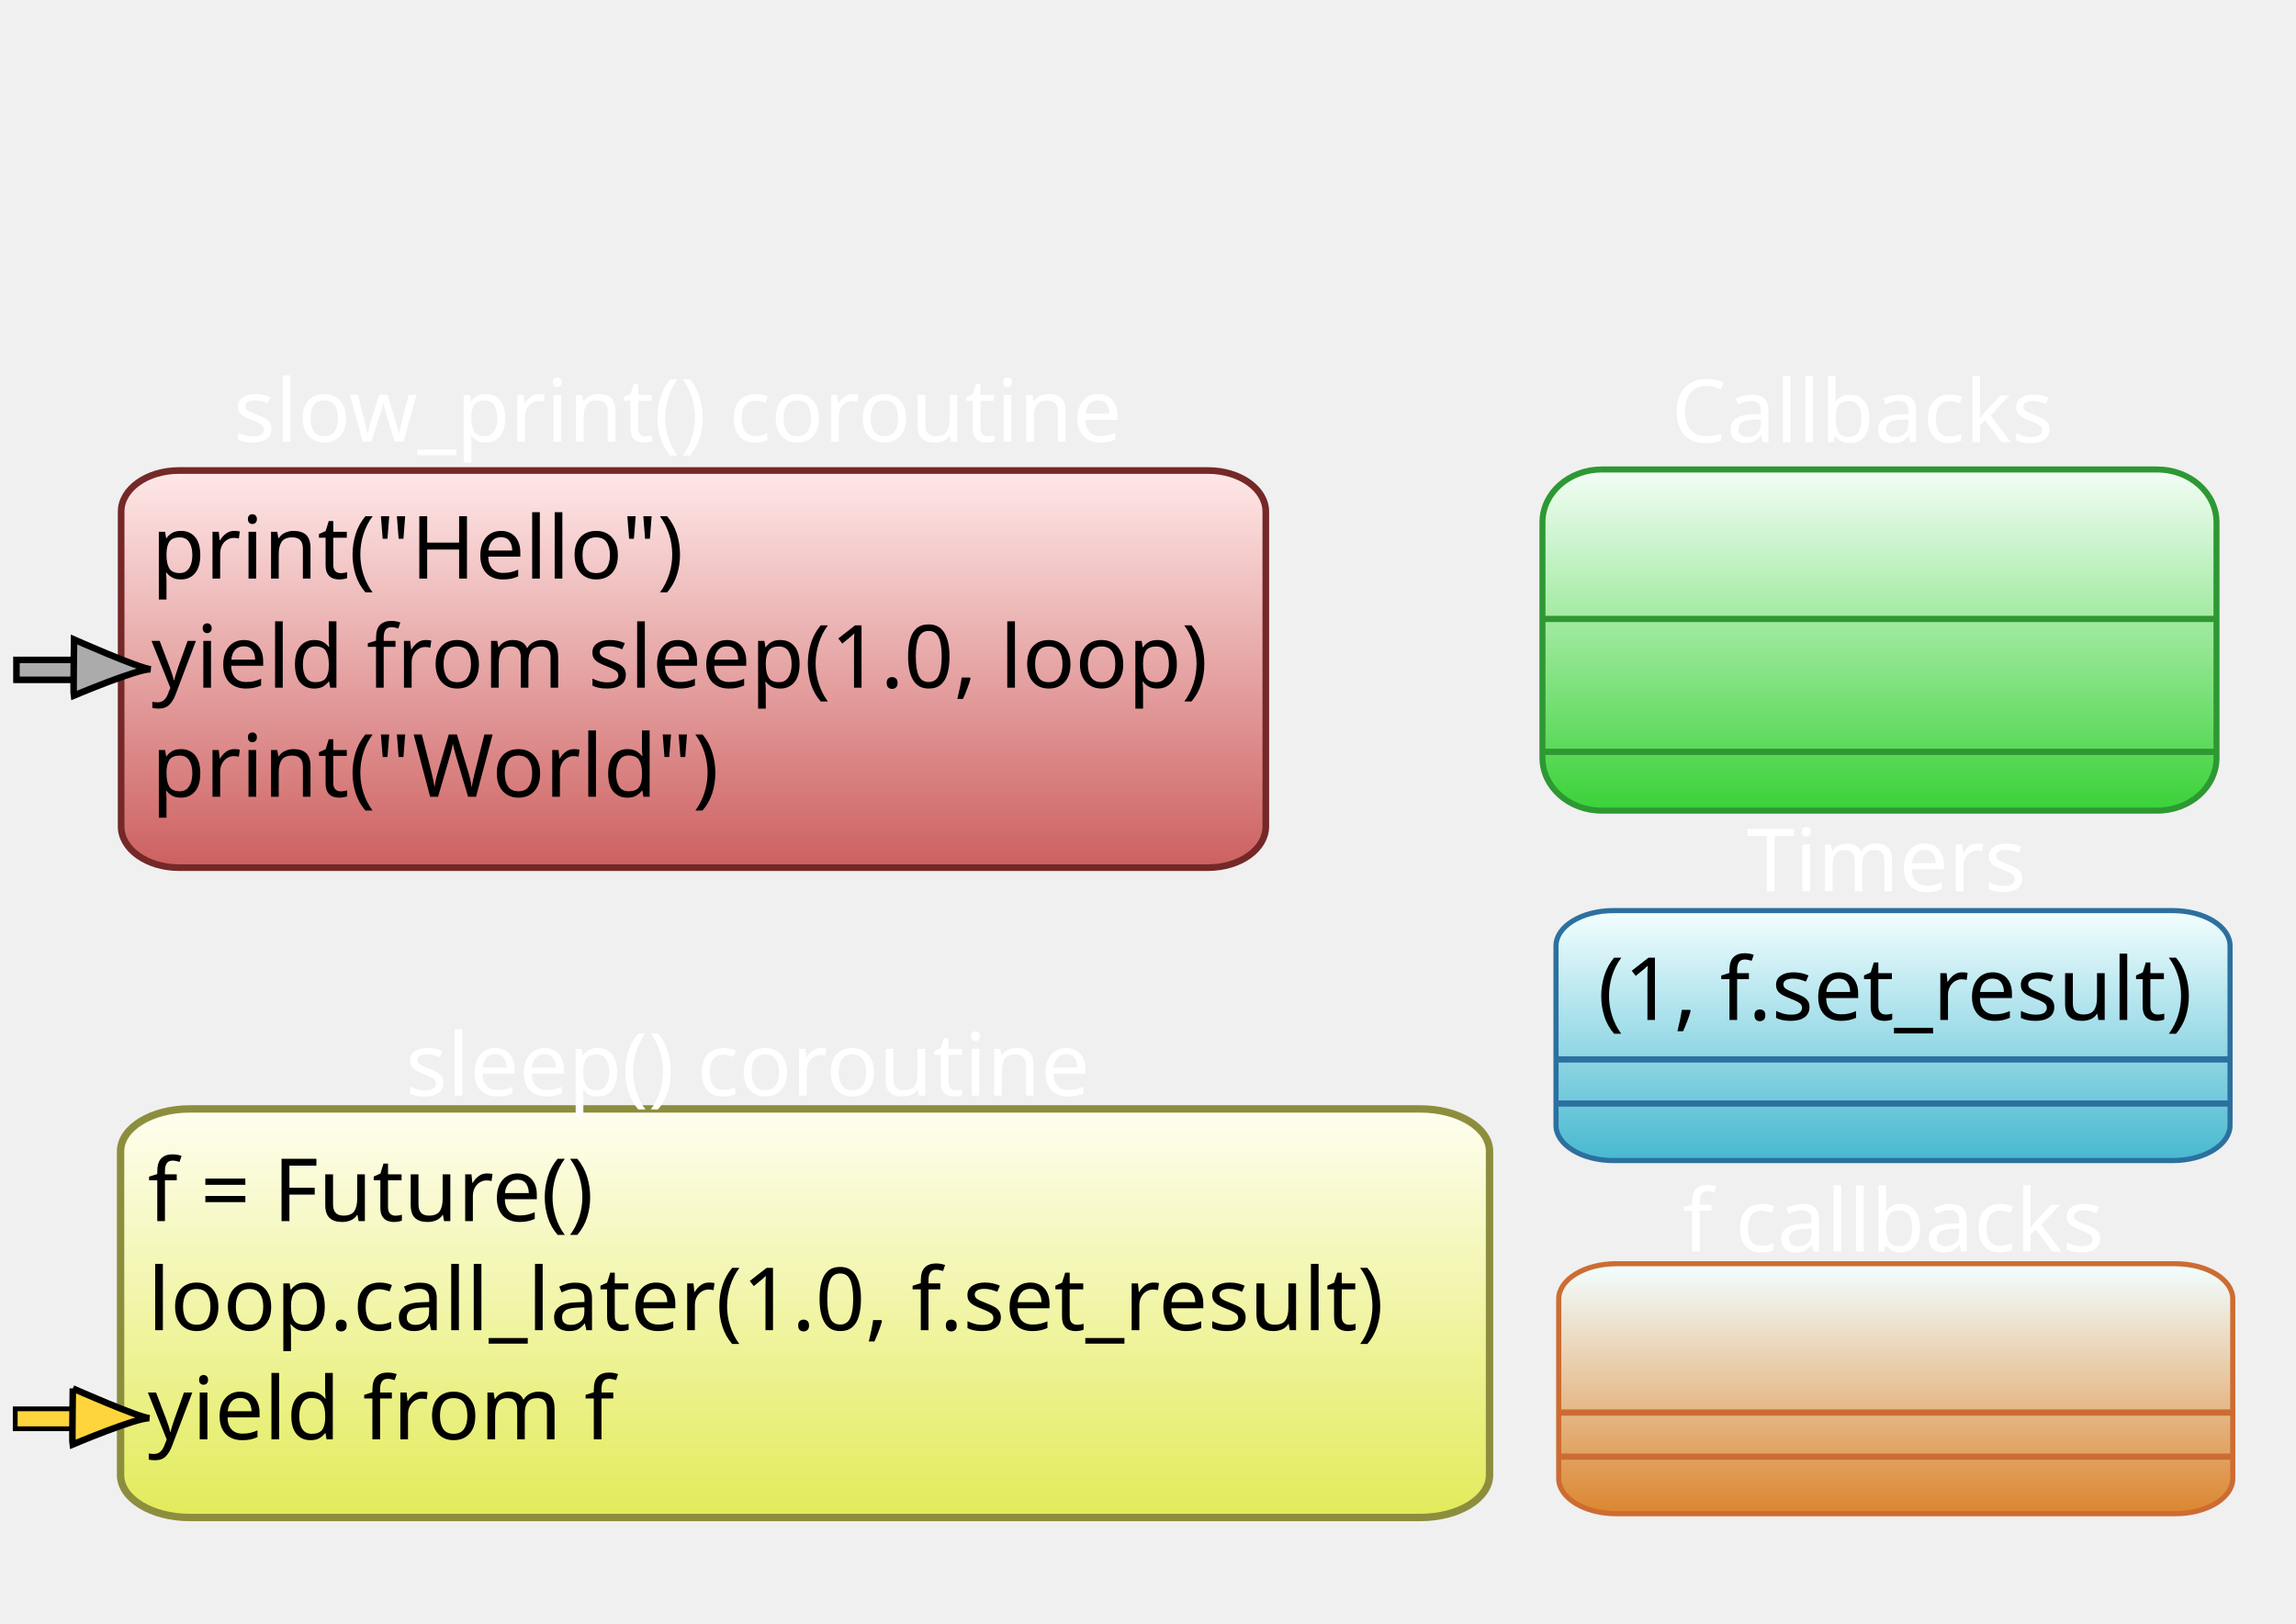
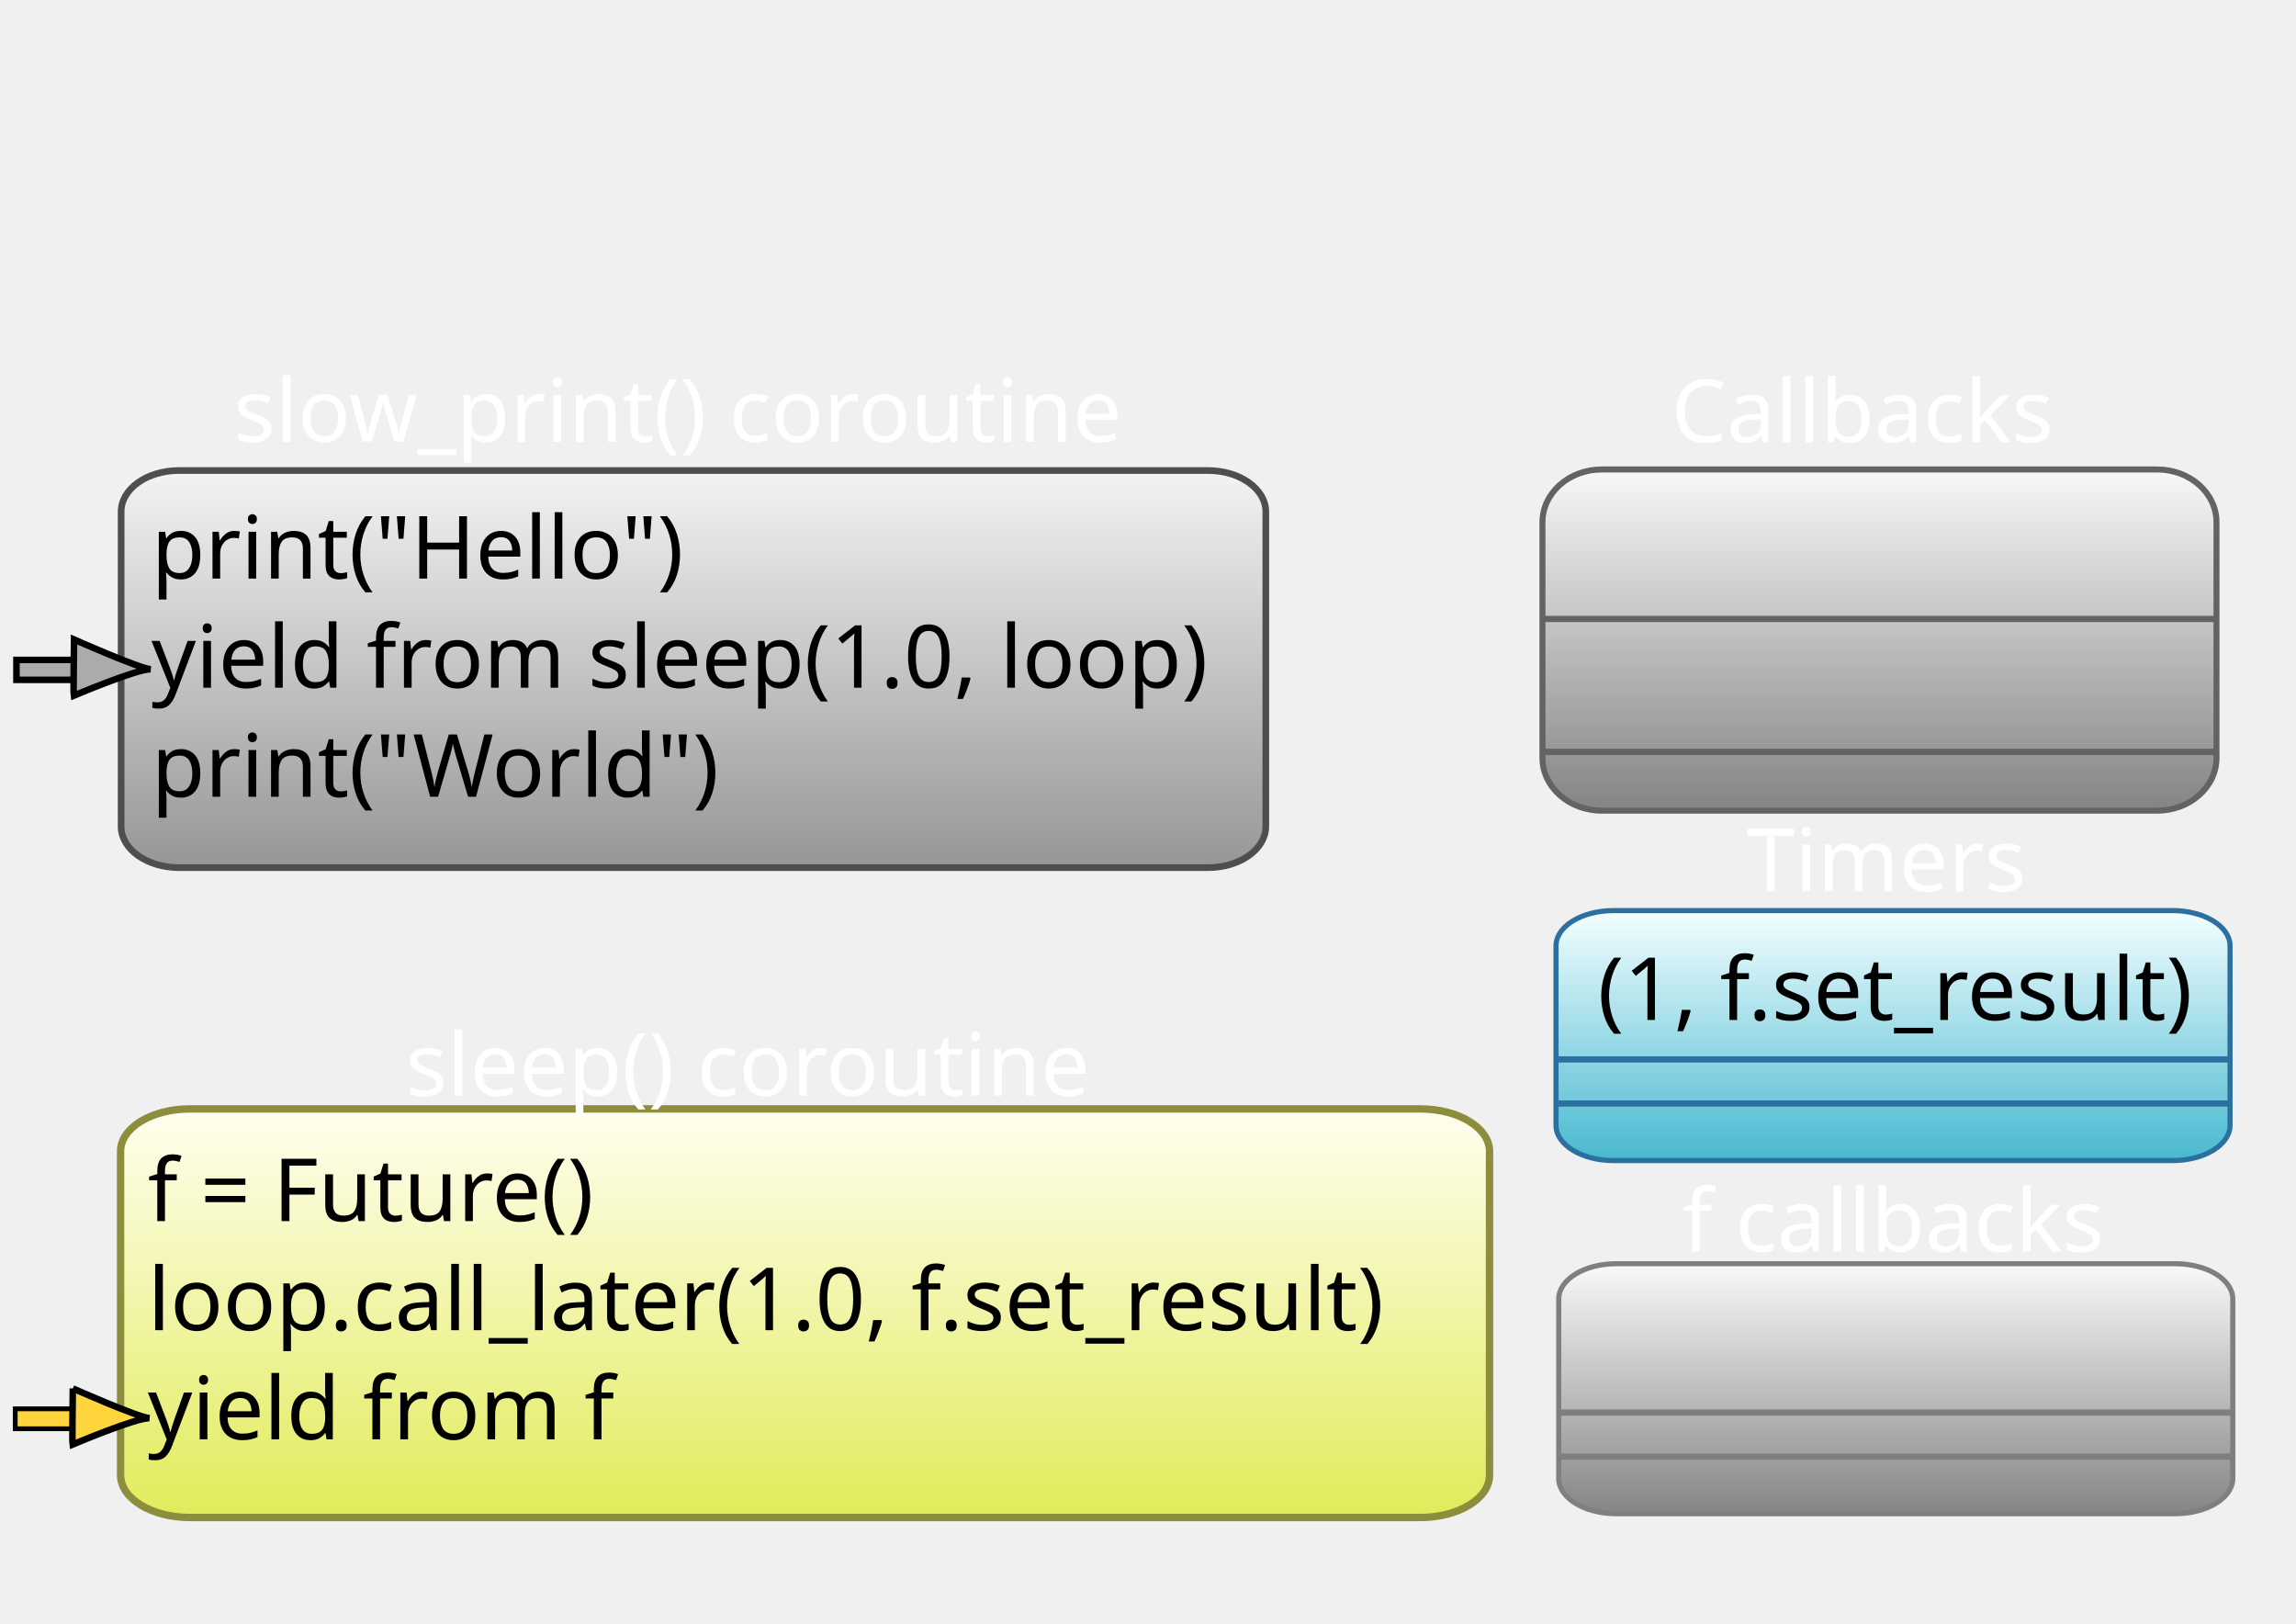
<svg xmlns="http://www.w3.org/2000/svg" xmlns:xlink="http://www.w3.org/1999/xlink" version="1.1" id="svg2" height="744.094" width="1052.362">
  <defs id="defs4">
    <linearGradient id="linearGradient12126">
-       <stop style="stop-color:#ffe8e8;stop-opacity:1;" offset="0" id="stop12128" />
-       <stop style="stop-color:#cd6060;stop-opacity:1;" offset="1" id="stop12130" />
+       <stop id="stop12128" offset="0" style="stop-color:#ffe8e8;stop-opacity:1;" />
+       <stop id="stop12130" offset="1" style="stop-color:#cd6060;stop-opacity:1;" />
    </linearGradient>
-     <marker orient="auto" refY="0" refX="0" id="DotL" style="overflow:visible">
-       <path id="path3982" d="m -2.5,-1 c 0,2.76 -2.24,5 -5,5 -2.76,0 -5,-2.24 -5,-5 0,-2.76 2.24,-5 5,-5 2.76,0 5,2.24 5,5 z" style="fill-rule:evenodd;stroke:#000000;stroke-width:1pt" transform="matrix(0.8,0,0,0.8,5.92,0.8)" />
+     <marker style="overflow:visible" id="DotL" refX="0" refY="0" orient="auto">
+       <path transform="matrix(0.8,0,0,0.8,5.92,0.8)" style="fill-rule:evenodd;stroke:#000000;stroke-width:1pt" d="m -2.5,-1 c 0,2.76 -2.24,5 -5,5 -2.76,0 -5,-2.24 -5,-5 0,-2.76 2.24,-5 5,-5 2.76,0 5,2.24 5,5 z" id="path3982" />
    </marker>
-     <marker id="RazorWire" refX="0" refY="0" orient="auto" style="overflow:visible">
-       <path id="path4153" transform="scale(0.8,0.8)" style="fill:#808080;fill-opacity:1;fill-rule:evenodd;stroke:#000000;stroke-width:0.1pt" d="m 0.023,-0.74 0,1.438 -7.781,2.313 18.437,0 -7.187,-2.313 0,-1.438 7.25,-2.156 -18.469,0 7.75,2.156 z" />
+     <marker style="overflow:visible" orient="auto" refY="0" refX="0" id="RazorWire">
+       <path d="m 0.023,-0.74 0,1.438 -7.781,2.313 18.437,0 -7.187,-2.313 0,-1.438 7.25,-2.156 -18.469,0 7.75,2.156 z" style="fill:#808080;fill-opacity:1;fill-rule:evenodd;stroke:#000000;stroke-width:0.1pt" transform="scale(0.8,0.8)" id="path4153" />
    </marker>
-     <marker orient="auto" refY="0" refX="0" id="Arrow2Lend" style="overflow:visible">
-       <path id="path3942" style="fill-rule:evenodd;stroke-width:0.625;stroke-linejoin:round" d="M 8.719,4.034 -2.207,0.016 8.719,-4.002 c -1.745,2.372 -1.735,5.617 -6e-7,8.035 z" transform="matrix(-1.1,0,0,-1.1,-1.1,0)" />
+     <marker style="overflow:visible" id="Arrow2Lend" refX="0" refY="0" orient="auto">
+       <path transform="matrix(-1.1,0,0,-1.1,-1.1,0)" d="M 8.719,4.034 -2.207,0.016 8.719,-4.002 c -1.745,2.372 -1.735,5.617 -6e-7,8.035 z" style="fill-rule:evenodd;stroke-width:0.625;stroke-linejoin:round" id="path3942" />
    </marker>
-     <marker orient="auto" refY="0" refX="0" id="Arrow1Lend" style="overflow:visible">
-       <path id="path3924" d="M 0,0 5,-5 -12.5,0 5,5 0,0 z" style="fill-rule:evenodd;stroke:#000000;stroke-width:1pt" transform="matrix(-0.8,0,0,-0.8,-10,0)" />
+     <marker style="overflow:visible" id="Arrow1Lend" refX="0" refY="0" orient="auto">
+       <path transform="matrix(-0.8,0,0,-0.8,-10,0)" style="fill-rule:evenodd;stroke:#000000;stroke-width:1pt" d="M 0,0 5,-5 -12.5,0 5,5 0,0 z" id="path3924" />
    </marker>
    <linearGradient id="linearGradient3765">
-       <stop id="stop3767" offset="0" style="stop-color:#f2feff;stop-opacity:1;" />
-       <stop id="stop3769" offset="1" style="stop-color:#41b6ce;stop-opacity:1;" />
+       <stop style="stop-color:#f2feff;stop-opacity:1;" offset="0" id="stop3767" />
+       <stop style="stop-color:#41b6ce;stop-opacity:1;" offset="1" id="stop3769" />
    </linearGradient>
    <linearGradient id="linearGradient3755">
-       <stop style="stop-color:#b8f1f1;stop-opacity:1;" offset="0" id="stop3757" />
-       <stop style="stop-color:#5ac5da;stop-opacity:1;" offset="1" id="stop3759" />
+       <stop id="stop3757" offset="0" style="stop-color:#b8f1f1;stop-opacity:1;" />
+       <stop id="stop3759" offset="1" style="stop-color:#5ac5da;stop-opacity:1;" />
    </linearGradient>
-     <linearGradient xlink:href="#linearGradient3765" id="linearGradient3761" x1="328.5" y1="172.362" x2="334.357" y2="552.362" gradientUnits="userSpaceOnUse" gradientTransform="matrix(0.6143788,0,0,0.4866711,176.4746,449.7801)" />
-     <linearGradient xlink:href="#linearGradient3765-7" id="linearGradient3761-8" x1="328.5" y1="172.362" x2="334.357" y2="552.362" gradientUnits="userSpaceOnUse" gradientTransform="matrix(0.6143788,0,0,0.6431323,188.5043,-52.64542)" />
+     <linearGradient gradientTransform="matrix(0.6143788,0,0,0.4866711,176.4746,449.7801)" gradientUnits="userSpaceOnUse" y2="552.362" x2="334.357" y1="172.362" x1="328.5" id="linearGradient3761" xlink:href="#linearGradient3765" />
+     <linearGradient gradientTransform="matrix(0.6143788,0,0,0.6431323,188.5043,-52.64542)" gradientUnits="userSpaceOnUse" y2="552.362" x2="334.357" y1="172.362" x1="328.5" id="linearGradient3761-8" xlink:href="#linearGradient3765-7" />
    <linearGradient id="linearGradient3765-7">
-       <stop id="stop3767-4" offset="0" style="stop-color:#f2fdf4;stop-opacity:1;" />
-       <stop id="stop3769-3" offset="1" style="stop-color:#3cd239;stop-opacity:1;" />
+       <stop style="stop-color:#f2fdf4;stop-opacity:1;" offset="0" id="stop3767-4" />
+       <stop style="stop-color:#3cd239;stop-opacity:1;" offset="1" id="stop3769-3" />
    </linearGradient>
-     <linearGradient y2="548.954" x2="328.5" y1="172.362" x1="328.5" gradientTransform="matrix(0.6143788,0,0,0.4083694,654.3163,454.1901)" gradientUnits="userSpaceOnUse" id="linearGradient5906" xlink:href="#linearGradient3765-7" />
-     <marker orient="auto" refY="0" refX="0" id="Arrow1Lend-4" style="overflow:visible">
-       <path id="path3924-0" d="M 0,0 5,-5 -12.5,0 5,5 0,0 z" style="fill-rule:evenodd;stroke:#000000;stroke-width:1pt" transform="matrix(-0.8,0,0,-0.8,-10,0)" />
+     <linearGradient xlink:href="#linearGradient3765-7" id="linearGradient5906" gradientUnits="userSpaceOnUse" gradientTransform="matrix(0.6143788,0,0,0.4083694,654.3163,454.1901)" x1="328.5" y1="172.362" x2="328.5" y2="548.954" />
+     <marker style="overflow:visible" id="Arrow1Lend-4" refX="0" refY="0" orient="auto">
+       <path transform="matrix(-0.8,0,0,-0.8,-10,0)" style="fill-rule:evenodd;stroke:#000000;stroke-width:1pt" d="M 0,0 5,-5 -12.5,0 5,5 0,0 z" id="path3924-0" />
    </marker>
-     <linearGradient xlink:href="#linearGradient12126" id="linearGradient12140" x1="879.429" y1="523.279" x2="879.429" y2="707.26" gradientUnits="userSpaceOnUse" gradientTransform="matrix(1.189874,0,0,0.9890065,-689.2314,6.708743)" />
-     <linearGradient xlink:href="#linearGradient12126-6" id="linearGradient12140-4" x1="879.429" y1="523.279" x2="883.507" y2="706.591" gradientUnits="userSpaceOnUse" gradientTransform="matrix(0.9957622,0,0,1.142415,-67.42616,-69.40973)" />
+     <linearGradient gradientTransform="matrix(1.189874,0,0,0.9890065,-689.2314,6.708743)" gradientUnits="userSpaceOnUse" y2="707.26" x2="879.429" y1="523.279" x1="879.429" id="linearGradient12140" xlink:href="#linearGradient12126" />
+     <linearGradient gradientTransform="matrix(0.9957622,0,0,1.142415,-67.42616,-69.40973)" gradientUnits="userSpaceOnUse" y2="706.591" x2="883.507" y1="523.279" x1="879.429" id="linearGradient12140-4" xlink:href="#linearGradient12126-6" />
    <linearGradient id="linearGradient12126-6">
-       <stop style="stop-color:#fffef0;stop-opacity:1;" offset="0" id="stop12128-6" />
-       <stop style="stop-color:#e2eb59;stop-opacity:1;" offset="1" id="stop12130-1" />
+       <stop id="stop12128-6" offset="0" style="stop-color:#fffef0;stop-opacity:1;" />
+       <stop id="stop12130-1" offset="1" style="stop-color:#e2eb59;stop-opacity:1;" />
    </linearGradient>
-     <linearGradient y2="707.709" x2="879.429" y1="523.279" x1="879.429" gradientTransform="matrix(1.423018,0,0,1.017503,-835.4125,284.369)" gradientUnits="userSpaceOnUse" id="linearGradient12157" xlink:href="#linearGradient12126-6" />
-     <linearGradient xlink:href="#linearGradient3765-8" id="linearGradient3761-6" x1="328.5" y1="172.362" x2="334.357" y2="552.362" gradientUnits="userSpaceOnUse" gradientTransform="matrix(0.6143788,0,0,0.4866711,176.4746,449.7801)" />
+     <linearGradient xlink:href="#linearGradient12126-6" id="linearGradient12157" gradientUnits="userSpaceOnUse" gradientTransform="matrix(1.423018,0,0,1.017503,-835.4125,284.369)" x1="879.429" y1="523.279" x2="879.429" y2="707.709" />
+     <linearGradient gradientTransform="matrix(0.6143788,0,0,0.4866711,176.4746,449.7801)" gradientUnits="userSpaceOnUse" y2="552.362" x2="334.357" y1="172.362" x1="328.5" id="linearGradient3761-6" xlink:href="#linearGradient3765-8" />
    <linearGradient id="linearGradient3765-8">
-       <stop id="stop3767-1" offset="0" style="stop-color:#f2feff;stop-opacity:1;" />
-       <stop id="stop3769-0" offset="1" style="stop-color:#41b6ce;stop-opacity:1;" />
+       <stop style="stop-color:#f2feff;stop-opacity:1;" offset="0" id="stop3767-1" />
+       <stop style="stop-color:#41b6ce;stop-opacity:1;" offset="1" id="stop3769-0" />
    </linearGradient>
-     <linearGradient y2="566.407" x2="328.5" y1="172.362" x1="328.5" gradientTransform="matrix(0.6143788,0,0,0.2992256,660.5266,674.8422)" gradientUnits="userSpaceOnUse" id="linearGradient12913" xlink:href="#linearGradient3765-8" />
-     <linearGradient y2="566.407" x2="328.5" y1="172.362" x1="328.5" gradientTransform="matrix(0.6143788,0,0,0.3521827,659.7009,679.9031)" gradientUnits="userSpaceOnUse" id="linearGradient12913-7" xlink:href="#linearGradient3765-8-2" />
+     <linearGradient xlink:href="#linearGradient3765-8" id="linearGradient12913" gradientUnits="userSpaceOnUse" gradientTransform="matrix(0.6143788,0,0,0.2992256,660.5266,674.8422)" x1="328.5" y1="172.362" x2="328.5" y2="566.407" />
+     <linearGradient xlink:href="#linearGradient3765-8-2" id="linearGradient12913-7" gradientUnits="userSpaceOnUse" gradientTransform="matrix(0.6143788,0,0,0.3521827,659.7009,679.9031)" x1="328.5" y1="172.362" x2="328.5" y2="566.407" />
    <linearGradient id="linearGradient3765-8-2">
-       <stop id="stop3767-1-4" offset="0" style="stop-color:#f2feff;stop-opacity:1;" />
-       <stop id="stop3769-0-9" offset="1" style="stop-color:#41b6ce;stop-opacity:1;" />
+       <stop style="stop-color:#f2feff;stop-opacity:1;" offset="0" id="stop3767-1-4" />
+       <stop style="stop-color:#41b6ce;stop-opacity:1;" offset="1" id="stop3769-0-9" />
    </linearGradient>
-     <linearGradient y2="566.407" x2="328.5" y1="172.362" x1="328.5" gradientTransform="matrix(0.6143788,0,0,0.3521827,667.5029,825.7627)" gradientUnits="userSpaceOnUse" id="linearGradient4772" xlink:href="#linearGradient3765-8-2" />
-     <linearGradient y2="566.407" x2="328.5" y1="172.362" x1="328.5" gradientTransform="matrix(0.6143788,0,0,0.2992256,660.5266,674.8422)" gradientUnits="userSpaceOnUse" id="linearGradient12913-70" xlink:href="#linearGradient3765-8-8" />
+     <linearGradient xlink:href="#linearGradient3765-8-2" id="linearGradient4772" gradientUnits="userSpaceOnUse" gradientTransform="matrix(0.6143788,0,0,0.3521827,667.5029,825.7627)" x1="328.5" y1="172.362" x2="328.5" y2="566.407" />
+     <linearGradient xlink:href="#linearGradient3765-8-8" id="linearGradient12913-70" gradientUnits="userSpaceOnUse" gradientTransform="matrix(0.6143788,0,0,0.2992256,660.5266,674.8422)" x1="328.5" y1="172.362" x2="328.5" y2="566.407" />
    <linearGradient id="linearGradient3765-8-8">
-       <stop id="stop3767-1-7" offset="0" style="stop-color:#f2feff;stop-opacity:1;" />
-       <stop id="stop3769-0-1" offset="1" style="stop-color:#db8128;stop-opacity:1;" />
+       <stop style="stop-color:#f2feff;stop-opacity:1;" offset="0" id="stop3767-1-7" />
+       <stop style="stop-color:#db8128;stop-opacity:1;" offset="1" id="stop3769-0-1" />
    </linearGradient>
-     <linearGradient y2="566.407" x2="328.5" y1="172.362" x1="328.5" gradientTransform="matrix(0.6143788,0,0,0.2992256,661.7727,836.6693)" gradientUnits="userSpaceOnUse" id="linearGradient4824" xlink:href="#linearGradient3765-8-8" />
+     <linearGradient xlink:href="#linearGradient3765-8-8" id="linearGradient4824" gradientUnits="userSpaceOnUse" gradientTransform="matrix(0.6143788,0,0,0.2992256,661.7727,836.6693)" x1="328.5" y1="172.362" x2="328.5" y2="566.407" />
+     <linearGradient gradientTransform="matrix(1.189874,0,0,0.9890065,-689.2314,6.708743)" gradientUnits="userSpaceOnUse" y2="707.26" x2="879.429" y1="523.279" x1="879.429" id="linearGradient12140-858" xlink:href="#linearGradient12126-579" />
+     <linearGradient id="linearGradient12126-579">
+       <stop id="stop9936" offset="0" style="stop-color:#f3f3f3;stop-opacity:1;" />
+       <stop id="stop9938" offset="1" style="stop-color:#969696;stop-opacity:1;" />
+     </linearGradient>
+     <linearGradient xlink:href="#linearGradient3765-7-121" id="linearGradient5906-230" gradientUnits="userSpaceOnUse" gradientTransform="matrix(0.6143788,0,0,0.4083694,654.3163,454.1901)" x1="328.5" y1="172.362" x2="328.5" y2="548.954" />
+     <linearGradient id="linearGradient3765-7-121">
+       <stop style="stop-color:#f7f7f7;stop-opacity:1;" offset="0" id="stop9942" />
+       <stop style="stop-color:#858585;stop-opacity:1;" offset="1" id="stop9944" />
+     </linearGradient>
+     <linearGradient xlink:href="#linearGradient3765-8-8-886" id="linearGradient4824-581" gradientUnits="userSpaceOnUse" gradientTransform="matrix(0.6143788,0,0,0.2992256,661.7727,836.6693)" x1="328.5" y1="172.362" x2="328.5" y2="566.407" />
+     <linearGradient id="linearGradient3765-8-8-886">
+       <stop style="stop-color:#f8f8f8;stop-opacity:1;" offset="0" id="stop9948" />
+       <stop style="stop-color:#818181;stop-opacity:1;" offset="1" id="stop9950" />
+     </linearGradient>
  </defs>
-   <g id="layer1" transform="translate(0,-308.2677)">
-     <rect style="fill:url(#linearGradient5906);fill-opacity:1;fill-rule:nonzero;stroke:#2e9833;stroke-width:2.757;stroke-linecap:butt;stroke-linejoin:round;stroke-miterlimit:4;stroke-opacity:1;stroke-dasharray:none" id="rect2985-0" width="308.945" height="156.347" x="706.977" y="523.411" rx="27.17" ry="24.183" />
-     <path style="fill:none;stroke:#2e9833;stroke-width:2.852;stroke-linecap:butt;stroke-linejoin:miter;stroke-miterlimit:4;stroke-opacity:1;stroke-dasharray:none" d="m 707.684,591.912 181.913,0 126.647,0" id="path3858-99" />
-     <path style="fill:none;stroke:#2e9833;stroke-width:2.85;stroke-linecap:butt;stroke-linejoin:miter;stroke-miterlimit:4;stroke-opacity:1;stroke-dasharray:none" d="m 707.255,652.819 308.124,0" id="path3858-5-4" />
-     <text xml:space="preserve" style="font-size:40px;font-style:normal;font-variant:normal;font-weight:normal;font-stretch:normal;line-height:125%;letter-spacing:0px;word-spacing:0px;fill:#ffffff;fill-opacity:1;stroke:none;font-family:Comfortaa;-inkscape-font-specification:Comfortaa" x="766.055" y="510.929" id="text3771-4">
-       <tspan id="tspan3773-6" x="766.055" y="510.929">Callbacks</tspan>
+   <g transform="translate(0,-308.2677)" id="layer1">
+     <rect ry="24.183" rx="27.17" y="523.411" x="706.977" height="156.347" width="308.945" id="rect2985-0" style="fill:url(#linearGradient5906-230);fill-opacity:1;fill-rule:nonzero;stroke:#636363;stroke-width:2.757;stroke-linecap:butt;stroke-linejoin:round;stroke-miterlimit:4;stroke-opacity:1;stroke-dasharray:none" />
+     <path id="path3858-99" d="m 707.684,591.912 181.913,0 126.647,0" style="fill:none;stroke:#636363;stroke-width:2.852;stroke-linecap:butt;stroke-linejoin:miter;stroke-miterlimit:4;stroke-opacity:1;stroke-dasharray:none" />
+     <path id="path3858-5-4" d="m 707.255,652.819 308.124,0" style="fill:none;stroke:#636363;stroke-width:2.85;stroke-linecap:butt;stroke-linejoin:miter;stroke-miterlimit:4;stroke-opacity:1;stroke-dasharray:none" />
+     <text id="text3771-4" y="510.929" x="766.055" style="font-size:40px;font-style:normal;font-variant:normal;font-weight:normal;font-stretch:normal;line-height:125%;letter-spacing:0px;word-spacing:0px;fill:#ffffff;fill-opacity:1;stroke:none;font-family:Comfortaa;-inkscape-font-specification:Comfortaa" xml:space="preserve">
+       <tspan y="510.929" x="766.055" id="tspan3773-6">Callbacks</tspan>
    </text>
-     <rect style="fill:url(#linearGradient12140);fill-opacity:1;fill-rule:nonzero;stroke:#752828;stroke-width:3.051;stroke-linecap:butt;stroke-linejoin:round;stroke-miterlimit:4;stroke-opacity:1;stroke-dasharray:none" id="rect11120-3" width="524.653" height="181.991" x="55.521" y="523.888" rx="26.515" ry="18.865" />
-     <text xml:space="preserve" style="font-size:40px;font-style:normal;font-weight:normal;line-height:125%;letter-spacing:0px;word-spacing:0px;fill:#ffffff;fill-opacity:1;stroke:none;font-family:Sans" x="107.047" y="510.679" id="text5865-6-8-9">
-       <tspan x="107.047" y="510.679" style="font-style:normal;font-variant:normal;font-weight:normal;font-stretch:normal;fill:#ffffff;fill-opacity:1;font-family:Comfortaa;-inkscape-font-specification:Comfortaa" id="tspan11114-1">slow_print() coroutine</tspan>
+     <rect ry="18.865" rx="26.515" y="523.888" x="55.521" height="181.991" width="524.653" id="rect11120-3" style="fill:url(#linearGradient12140-858);fill-opacity:1;fill-rule:nonzero;stroke:#4e4e4e;stroke-width:3.051;stroke-linecap:butt;stroke-linejoin:round;stroke-miterlimit:4;stroke-opacity:1;stroke-dasharray:none" />
+     <text id="text5865-6-8-9" y="510.679" x="107.047" style="font-size:40px;font-style:normal;font-weight:normal;line-height:125%;letter-spacing:0px;word-spacing:0px;fill:#ffffff;fill-opacity:1;stroke:none;font-family:Sans" xml:space="preserve">
+       <tspan id="tspan11114-1" style="font-style:normal;font-variant:normal;font-weight:normal;font-stretch:normal;fill:#ffffff;fill-opacity:1;font-family:Comfortaa;-inkscape-font-specification:Comfortaa" y="510.679" x="107.047">slow_print() coroutine</tspan>
    </text>
-     <text xml:space="preserve" style="font-size:40px;font-style:normal;font-weight:normal;line-height:125%;letter-spacing:0px;word-spacing:0px;fill:#000000;fill-opacity:1;stroke:none;font-family:Sans" x="69.392" y="573.404" id="text5865-6">
-       <tspan x="69.392" y="573.404" style="font-style:normal;font-variant:normal;font-weight:normal;font-stretch:normal;fill:#000000;fill-opacity:1;font-family:Comfortaa;-inkscape-font-specification:Comfortaa" id="tspan7773">print("Hello")</tspan>
-       <tspan x="69.392" y="623.404" style="font-style:normal;font-variant:normal;font-weight:normal;font-stretch:normal;fill:#000000;fill-opacity:1;font-family:Comfortaa;-inkscape-font-specification:Comfortaa" id="tspan13365">yield from sleep(1.0, loop)</tspan>
-       <tspan x="69.392" y="673.404" style="font-style:normal;font-variant:normal;font-weight:normal;font-stretch:normal;fill:#000000;fill-opacity:1;font-family:Comfortaa;-inkscape-font-specification:Comfortaa" id="tspan13369">print("World")</tspan>
+     <text id="text5865-6" y="573.404" x="69.392" style="font-size:40px;font-style:normal;font-weight:normal;line-height:125%;letter-spacing:0px;word-spacing:0px;fill:#000000;fill-opacity:1;stroke:none;font-family:Sans" xml:space="preserve">
+       <tspan id="tspan7773" style="font-style:normal;font-variant:normal;font-weight:normal;font-stretch:normal;fill:#000000;fill-opacity:1;font-family:Comfortaa;-inkscape-font-specification:Comfortaa" y="573.404" x="69.392">print("Hello")</tspan>
+       <tspan id="tspan13365" style="font-style:normal;font-variant:normal;font-weight:normal;font-stretch:normal;fill:#000000;fill-opacity:1;font-family:Comfortaa;-inkscape-font-specification:Comfortaa" y="623.404" x="69.392">yield from sleep(1.0, loop)</tspan>
+       <tspan id="tspan13369" style="font-style:normal;font-variant:normal;font-weight:normal;font-stretch:normal;fill:#000000;fill-opacity:1;font-family:Comfortaa;-inkscape-font-specification:Comfortaa" y="673.404" x="69.392">print("World")</tspan>
    </text>
-     <rect style="fill:url(#linearGradient12157);fill-opacity:1;fill-rule:nonzero;stroke:#8d8e3d;stroke-width:3.385;stroke-linecap:butt;stroke-linejoin:round;stroke-miterlimit:4;stroke-opacity:1;stroke-dasharray:none" id="rect11120-3-8" width="627.454" height="187.235" x="55.267" y="816.45" rx="31.711" ry="19.408" />
-     <text xml:space="preserve" style="font-size:40px;font-style:normal;font-weight:normal;line-height:125%;letter-spacing:0px;word-spacing:0px;fill:#ffffff;fill-opacity:1;stroke:none;font-family:Sans" x="185.857" y="810.378" id="text5865-6-8-9-4">
-       <tspan x="185.857" y="810.378" style="font-style:normal;font-variant:normal;font-weight:normal;font-stretch:normal;fill:#ffffff;fill-opacity:1;font-family:Comfortaa;-inkscape-font-specification:Comfortaa" id="tspan11114-1-1">sleep() coroutine</tspan>
+     <rect ry="19.408" rx="31.711" y="816.45" x="55.267" height="187.235" width="627.454" id="rect11120-3-8" style="fill:url(#linearGradient12157);fill-opacity:1;fill-rule:nonzero;stroke:#8d8e3d;stroke-width:3.385;stroke-linecap:butt;stroke-linejoin:round;stroke-miterlimit:4;stroke-opacity:1;stroke-dasharray:none" />
+     <text id="text5865-6-8-9-4" y="810.378" x="185.857" style="font-size:40px;font-style:normal;font-weight:normal;line-height:125%;letter-spacing:0px;word-spacing:0px;fill:#ffffff;fill-opacity:1;stroke:none;font-family:Sans" xml:space="preserve">
+       <tspan id="tspan11114-1-1" style="font-style:normal;font-variant:normal;font-weight:normal;font-stretch:normal;fill:#ffffff;fill-opacity:1;font-family:Comfortaa;-inkscape-font-specification:Comfortaa" y="810.378" x="185.857">sleep() coroutine</tspan>
    </text>
-     <rect style="fill:url(#linearGradient12913);fill-opacity:1;fill-rule:nonzero;stroke:#2c709f;stroke-width:2.352;stroke-linecap:butt;stroke-linejoin:round;stroke-miterlimit:4;stroke-opacity:1;stroke-dasharray:none" id="rect2985" width="308.945" height="114.561" x="713.188" y="725.562" rx="26.345" ry="16.164" />
-     <text xml:space="preserve" style="font-size:40px;font-style:normal;font-variant:normal;font-weight:normal;font-stretch:normal;line-height:125%;letter-spacing:0px;word-spacing:0px;fill:#ffffff;fill-opacity:1;stroke:none;font-family:Comfortaa;-inkscape-font-specification:Comfortaa" x="800.489" y="716.696" id="text3771">
-       <tspan id="tspan3773" x="800.489" y="716.696">Timers</tspan>
+     <rect ry="16.164" rx="26.345" y="725.562" x="713.188" height="114.561" width="308.945" id="rect2985" style="fill:url(#linearGradient12913);fill-opacity:1;fill-rule:nonzero;stroke:#2c709f;stroke-width:2.352;stroke-linecap:butt;stroke-linejoin:round;stroke-miterlimit:4;stroke-opacity:1;stroke-dasharray:none" />
+     <text id="text3771" y="716.696" x="800.489" style="font-size:40px;font-style:normal;font-variant:normal;font-weight:normal;font-stretch:normal;line-height:125%;letter-spacing:0px;word-spacing:0px;fill:#ffffff;fill-opacity:1;stroke:none;font-family:Comfortaa;-inkscape-font-specification:Comfortaa" xml:space="preserve">
+       <tspan y="716.696" x="800.489" id="tspan3773">Timers</tspan>
    </text>
-     <path style="fill:none;stroke:#2c709f;stroke-width:2.849;stroke-linecap:butt;stroke-linejoin:miter;stroke-miterlimit:4;stroke-opacity:1;stroke-dasharray:none" d="m 713.719,813.984 307.998,0" id="path3858" />
-     <path style="fill:none;stroke:#2c709f;stroke-width:2.853;stroke-linecap:butt;stroke-linejoin:miter;stroke-miterlimit:4;stroke-opacity:1;stroke-dasharray:none" d="m 712.965,793.77 308.85,0" id="path3858-0" />
-     <text xml:space="preserve" style="font-size:40px;font-style:normal;font-variant:normal;font-weight:normal;font-stretch:normal;line-height:125%;letter-spacing:0px;word-spacing:0px;fill:#000000;fill-opacity:1;stroke:none;font-family:Comfortaa;-inkscape-font-specification:Comfortaa" x="732.327" y="775.693" id="text3771-8">
-       <tspan id="tspan3773-0" x="732.327" y="775.693">(1, f.set_result)</tspan>
+     <path id="path3858" d="m 713.719,813.984 307.998,0" style="fill:none;stroke:#2c709f;stroke-width:2.849;stroke-linecap:butt;stroke-linejoin:miter;stroke-miterlimit:4;stroke-opacity:1;stroke-dasharray:none" />
+     <path id="path3858-0" d="m 712.965,793.77 308.85,0" style="fill:none;stroke:#2c709f;stroke-width:2.853;stroke-linecap:butt;stroke-linejoin:miter;stroke-miterlimit:4;stroke-opacity:1;stroke-dasharray:none" />
+     <text id="text3771-8" y="775.693" x="732.327" style="font-size:40px;font-style:normal;font-variant:normal;font-weight:normal;font-stretch:normal;line-height:125%;letter-spacing:0px;word-spacing:0px;fill:#000000;fill-opacity:1;stroke:none;font-family:Comfortaa;-inkscape-font-specification:Comfortaa" xml:space="preserve">
+       <tspan y="775.693" x="732.327" id="tspan3773-0">(1, f.set_result)</tspan>
    </text>
-     <rect style="fill:#ababab;fill-opacity:1;stroke:#000000;stroke-width:3;stroke-miterlimit:4;stroke-opacity:1;stroke-dasharray:none" id="rect12135" width="38.604" height="9.131" x="7.539" y="610.69" rx="0" ry="0" />
-     <path style="fill:#ababab;fill-opacity:1;fill-rule:nonzero;stroke:#000000;stroke-width:3;stroke-miterlimit:4;stroke-opacity:1;stroke-dasharray:none" d="m 33.943,601.341 c 0,0 29.705,13.182 35.206,13.65 -5.698,-0.468 -35.335,12.068 -35.335,12.068 -0.21,-1.185 0.129,-25.719 0.129,-25.719 z" id="path7308-2-1" />
-     <text xml:space="preserve" style="font-size:40px;font-style:normal;font-weight:normal;line-height:125%;letter-spacing:0px;word-spacing:0px;fill:#000000;fill-opacity:1;stroke:none;font-family:Sans" x="67.73" y="867.856" id="text4718">
-       <tspan id="tspan4720" x="67.73" y="867.856" style="font-style:normal;font-variant:normal;font-weight:normal;font-stretch:normal;font-family:Comfortaa;-inkscape-font-specification:Comfortaa">f = Future()</tspan>
-       <tspan x="67.73" y="917.856" id="tspan4722" style="font-style:normal;font-variant:normal;font-weight:normal;font-stretch:normal;font-family:Comfortaa;-inkscape-font-specification:Comfortaa">loop.call_later(1.0, f.set_result)</tspan>
-       <tspan x="67.73" y="967.856" id="tspan4724" style="font-style:normal;font-variant:normal;font-weight:normal;font-stretch:normal;font-family:Comfortaa;-inkscape-font-specification:Comfortaa">yield from f</tspan>
+     <rect ry="0" rx="0" y="610.69" x="7.539" height="9.131" width="38.604" id="rect12135" style="fill:#ababab;fill-opacity:1;stroke:#000000;stroke-width:3;stroke-miterlimit:4;stroke-opacity:1;stroke-dasharray:none" />
+     <path id="path7308-2-1" d="m 33.943,601.341 c 0,0 29.705,13.182 35.206,13.65 -5.698,-0.468 -35.335,12.068 -35.335,12.068 -0.21,-1.185 0.129,-25.719 0.129,-25.719 z" style="fill:#ababab;fill-opacity:1;fill-rule:nonzero;stroke:#000000;stroke-width:3;stroke-miterlimit:4;stroke-opacity:1;stroke-dasharray:none" />
+     <text id="text4718" y="867.856" x="67.73" style="font-size:40px;font-style:normal;font-weight:normal;line-height:125%;letter-spacing:0px;word-spacing:0px;fill:#000000;fill-opacity:1;stroke:none;font-family:Sans" xml:space="preserve">
+       <tspan style="font-style:normal;font-variant:normal;font-weight:normal;font-stretch:normal;font-family:Comfortaa;-inkscape-font-specification:Comfortaa" y="867.856" x="67.73" id="tspan4720">f = Future()</tspan>
+       <tspan style="font-style:normal;font-variant:normal;font-weight:normal;font-stretch:normal;font-family:Comfortaa;-inkscape-font-specification:Comfortaa" id="tspan4722" y="917.856" x="67.73">loop.call_later(1.0, f.set_result)</tspan>
+       <tspan style="font-style:normal;font-variant:normal;font-weight:normal;font-stretch:normal;font-family:Comfortaa;-inkscape-font-specification:Comfortaa" id="tspan4724" y="967.856" x="67.73">yield from f</tspan>
    </text>
-     <rect style="fill:url(#linearGradient4824);fill-opacity:1;fill-rule:nonzero;stroke:#cd6c32;stroke-width:2.352;stroke-linecap:butt;stroke-linejoin:round;stroke-miterlimit:4;stroke-opacity:1;stroke-dasharray:none" id="rect2985-3" width="308.945" height="114.561" x="714.434" y="887.39" rx="26.345" ry="16.164" />
-     <text xml:space="preserve" style="font-size:40px;font-style:normal;font-variant:normal;font-weight:normal;font-stretch:normal;line-height:125%;letter-spacing:0px;word-spacing:0px;fill:#ffffff;fill-opacity:1;stroke:none;font-family:Comfortaa;-inkscape-font-specification:Comfortaa" x="771.183" y="881.826" id="text3771-47">
-       <tspan id="tspan3773-1" x="771.183" y="881.826">f callbacks</tspan>
+     <rect ry="16.164" rx="26.345" y="887.39" x="714.434" height="114.561" width="308.945" id="rect2985-3" style="fill:url(#linearGradient4824-581);fill-opacity:1;fill-rule:nonzero;stroke:#7f7f7f;stroke-width:2.352;stroke-linecap:butt;stroke-linejoin:round;stroke-miterlimit:4;stroke-opacity:1;stroke-dasharray:none" />
+     <text id="text3771-47" y="881.826" x="771.183" style="font-size:40px;font-style:normal;font-variant:normal;font-weight:normal;font-stretch:normal;line-height:125%;letter-spacing:0px;word-spacing:0px;fill:#ffffff;fill-opacity:1;stroke:none;font-family:Comfortaa;-inkscape-font-specification:Comfortaa" xml:space="preserve">
+       <tspan y="881.826" x="771.183" id="tspan3773-1">f callbacks</tspan>
    </text>
-     <path style="fill:none;stroke:#cd6c32;stroke-width:2.849;stroke-linecap:butt;stroke-linejoin:miter;stroke-miterlimit:4;stroke-opacity:1;stroke-dasharray:none" d="m 714.965,975.811 307.998,0" id="path3858-5" />
-     <path style="fill:none;stroke:#cd6c32;stroke-width:2.853;stroke-linecap:butt;stroke-linejoin:miter;stroke-miterlimit:4;stroke-opacity:1;stroke-dasharray:none" d="m 714.211,955.597 308.85,0" id="path3858-0-1" />
-     <g id="g4728-8" transform="translate(-8.636996,390.1844)">
-       <rect ry="0" rx="0" y="563.708" x="15.613" height="9.131" width="38.604" id="rect12135-4" style="fill:#ffd53d;fill-opacity:1;stroke:#000000;stroke-width:2.191;stroke-miterlimit:4;stroke-opacity:1;stroke-dasharray:none" />
-       <path id="path7308-2-1-3" d="m 42.018,554.359 c 0,0 29.705,13.182 35.206,13.65 -5.698,-0.468 -35.335,12.068 -35.335,12.068 -0.21,-1.185 0.129,-25.719 0.129,-25.719 z" style="fill:#ffd53d;fill-opacity:1;fill-rule:nonzero;stroke:#000000;stroke-width:3;stroke-miterlimit:4;stroke-opacity:1;stroke-dasharray:none" />
+     <path id="path3858-5" d="m 714.965,975.811 307.998,0" style="fill:none;stroke:#7f7f7f;stroke-width:2.849;stroke-linecap:butt;stroke-linejoin:miter;stroke-miterlimit:4;stroke-opacity:1;stroke-dasharray:none" />
+     <path id="path3858-0-1" d="m 714.211,955.597 308.85,0" style="fill:none;stroke:#7f7f7f;stroke-width:2.853;stroke-linecap:butt;stroke-linejoin:miter;stroke-miterlimit:4;stroke-opacity:1;stroke-dasharray:none" />
+     <g transform="translate(-8.636996,390.1844)" id="g4728-8">
+       <rect style="fill:#ffd53d;fill-opacity:1;stroke:#000000;stroke-width:2.191;stroke-miterlimit:4;stroke-opacity:1;stroke-dasharray:none" id="rect12135-4" width="38.604" height="9.131" x="15.613" y="563.708" rx="0" ry="0" />
+       <path style="fill:#ffd53d;fill-opacity:1;fill-rule:nonzero;stroke:#000000;stroke-width:3;stroke-miterlimit:4;stroke-opacity:1;stroke-dasharray:none" d="m 42.018,554.359 c 0,0 29.705,13.182 35.206,13.65 -5.698,-0.468 -35.335,12.068 -35.335,12.068 -0.21,-1.185 0.129,-25.719 0.129,-25.719 z" id="path7308-2-1-3" />
    </g>
  </g>
</svg>
